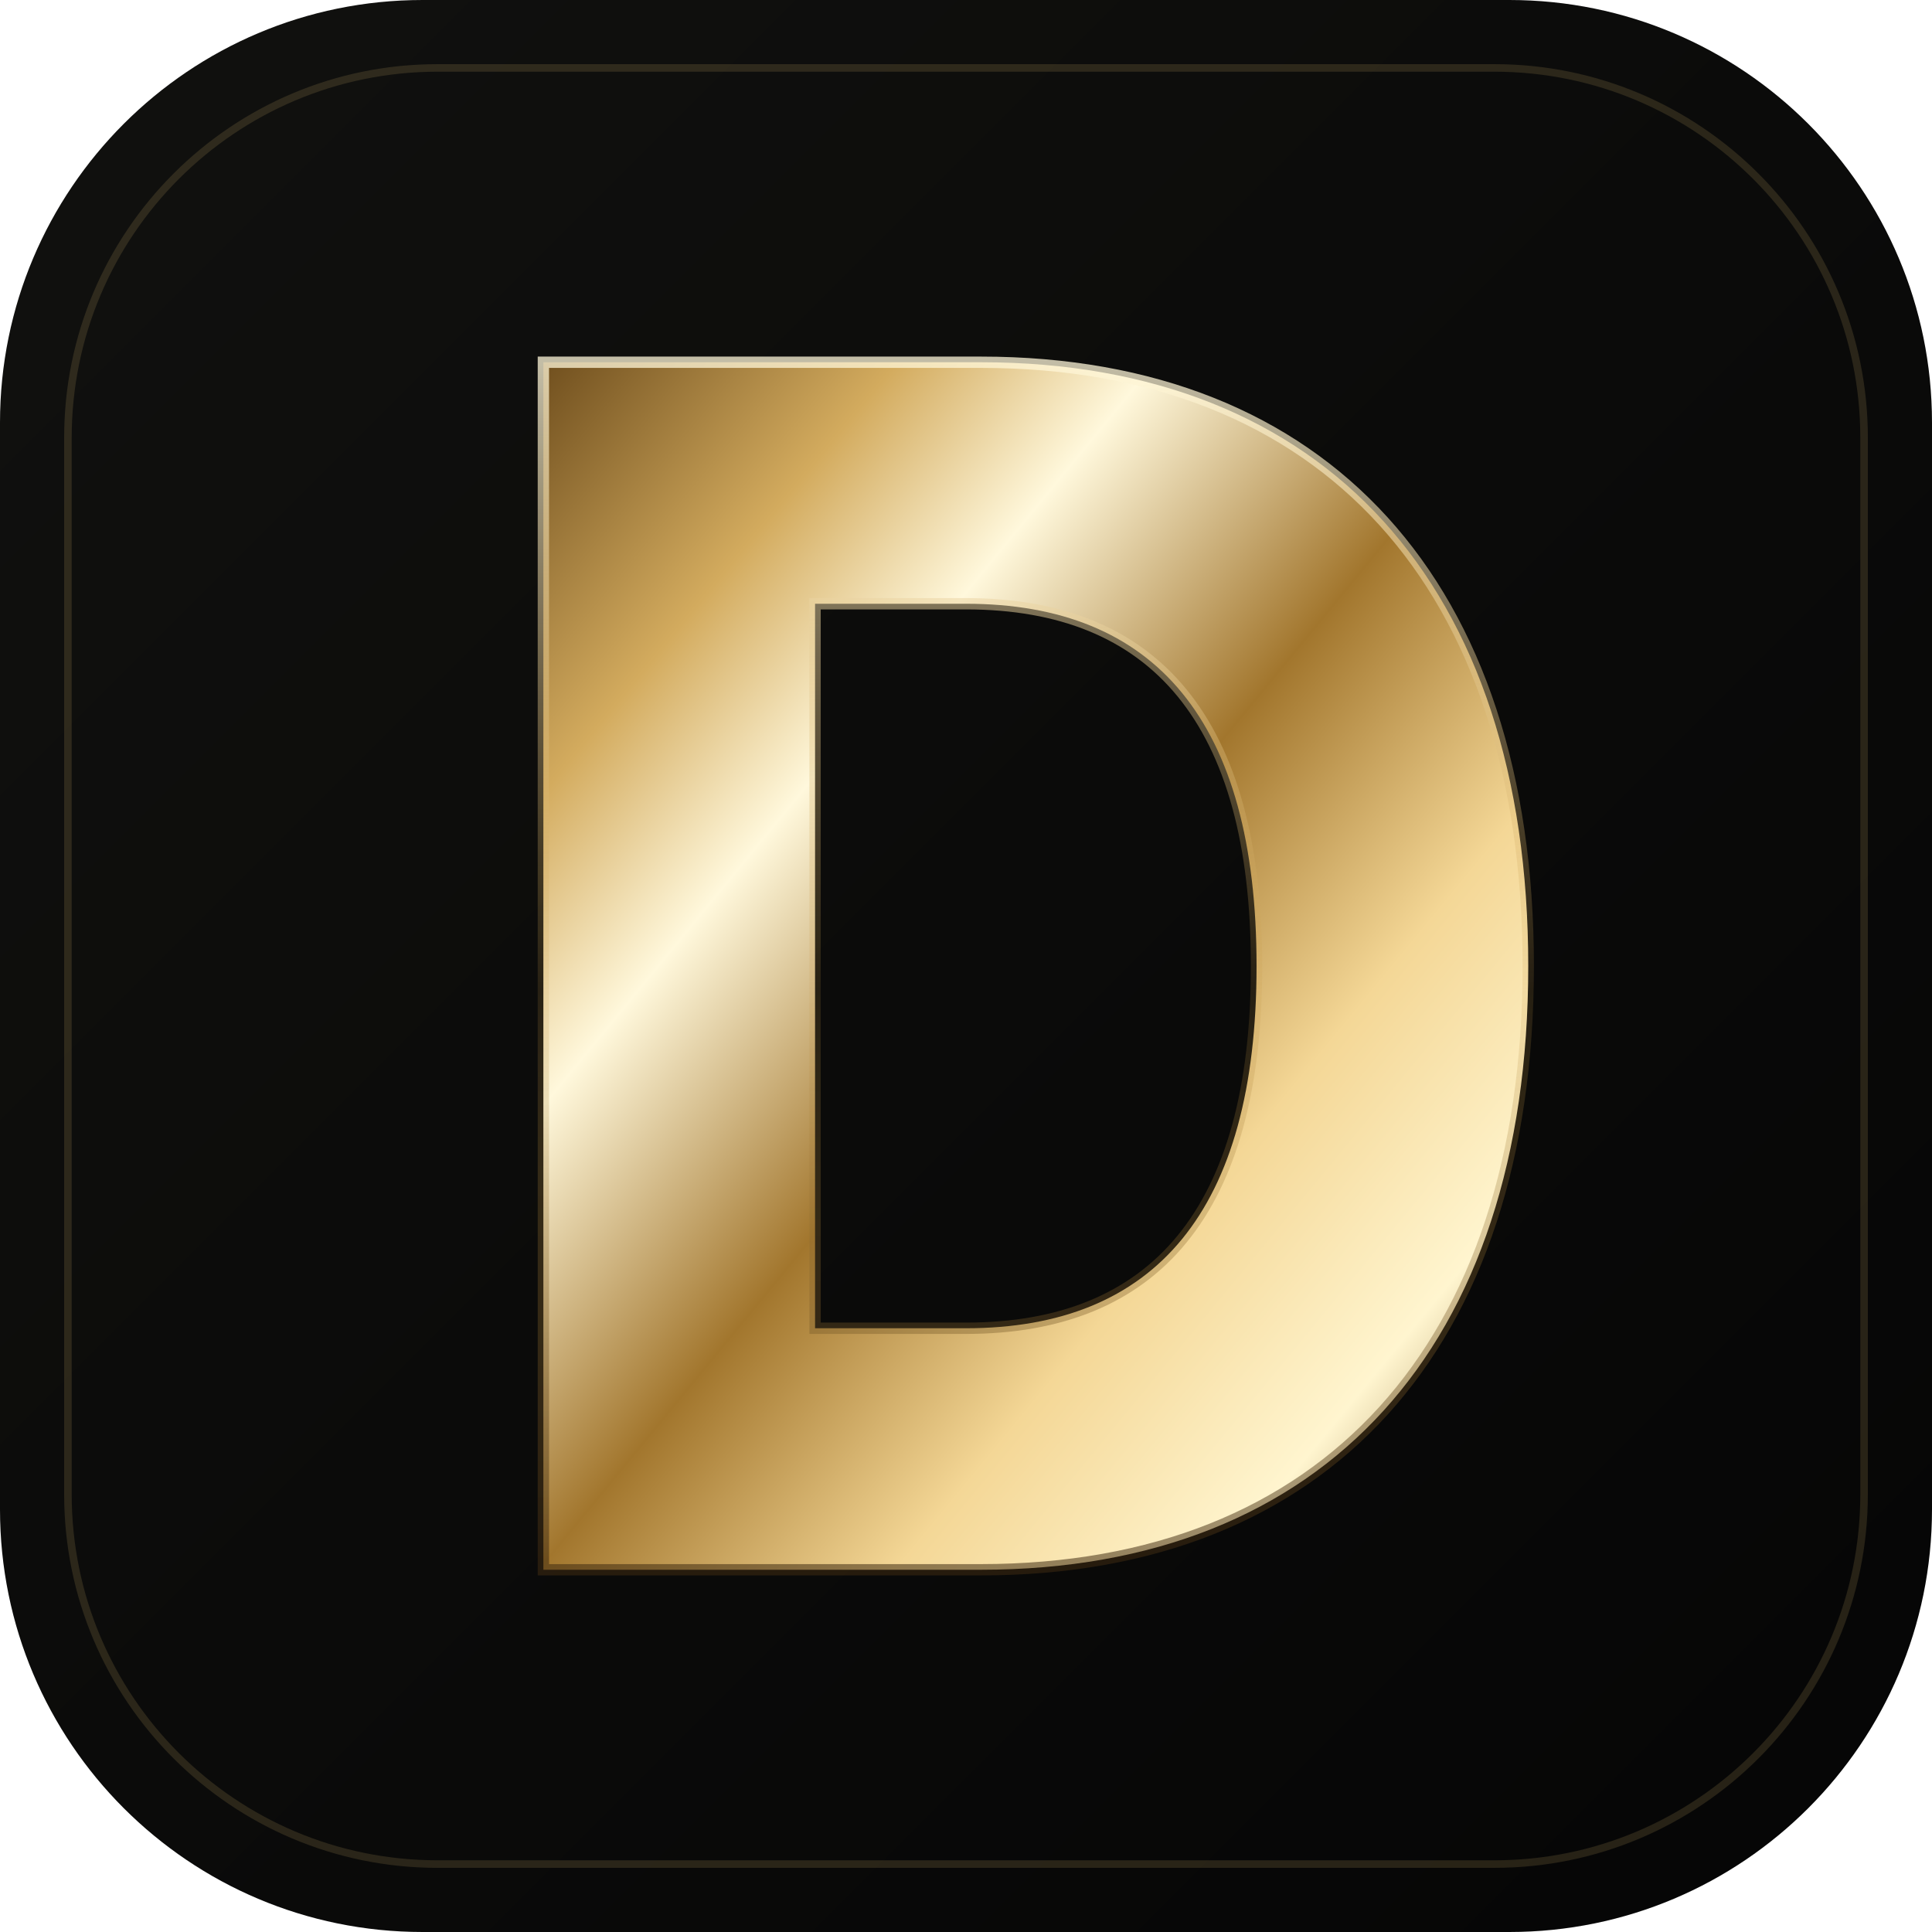
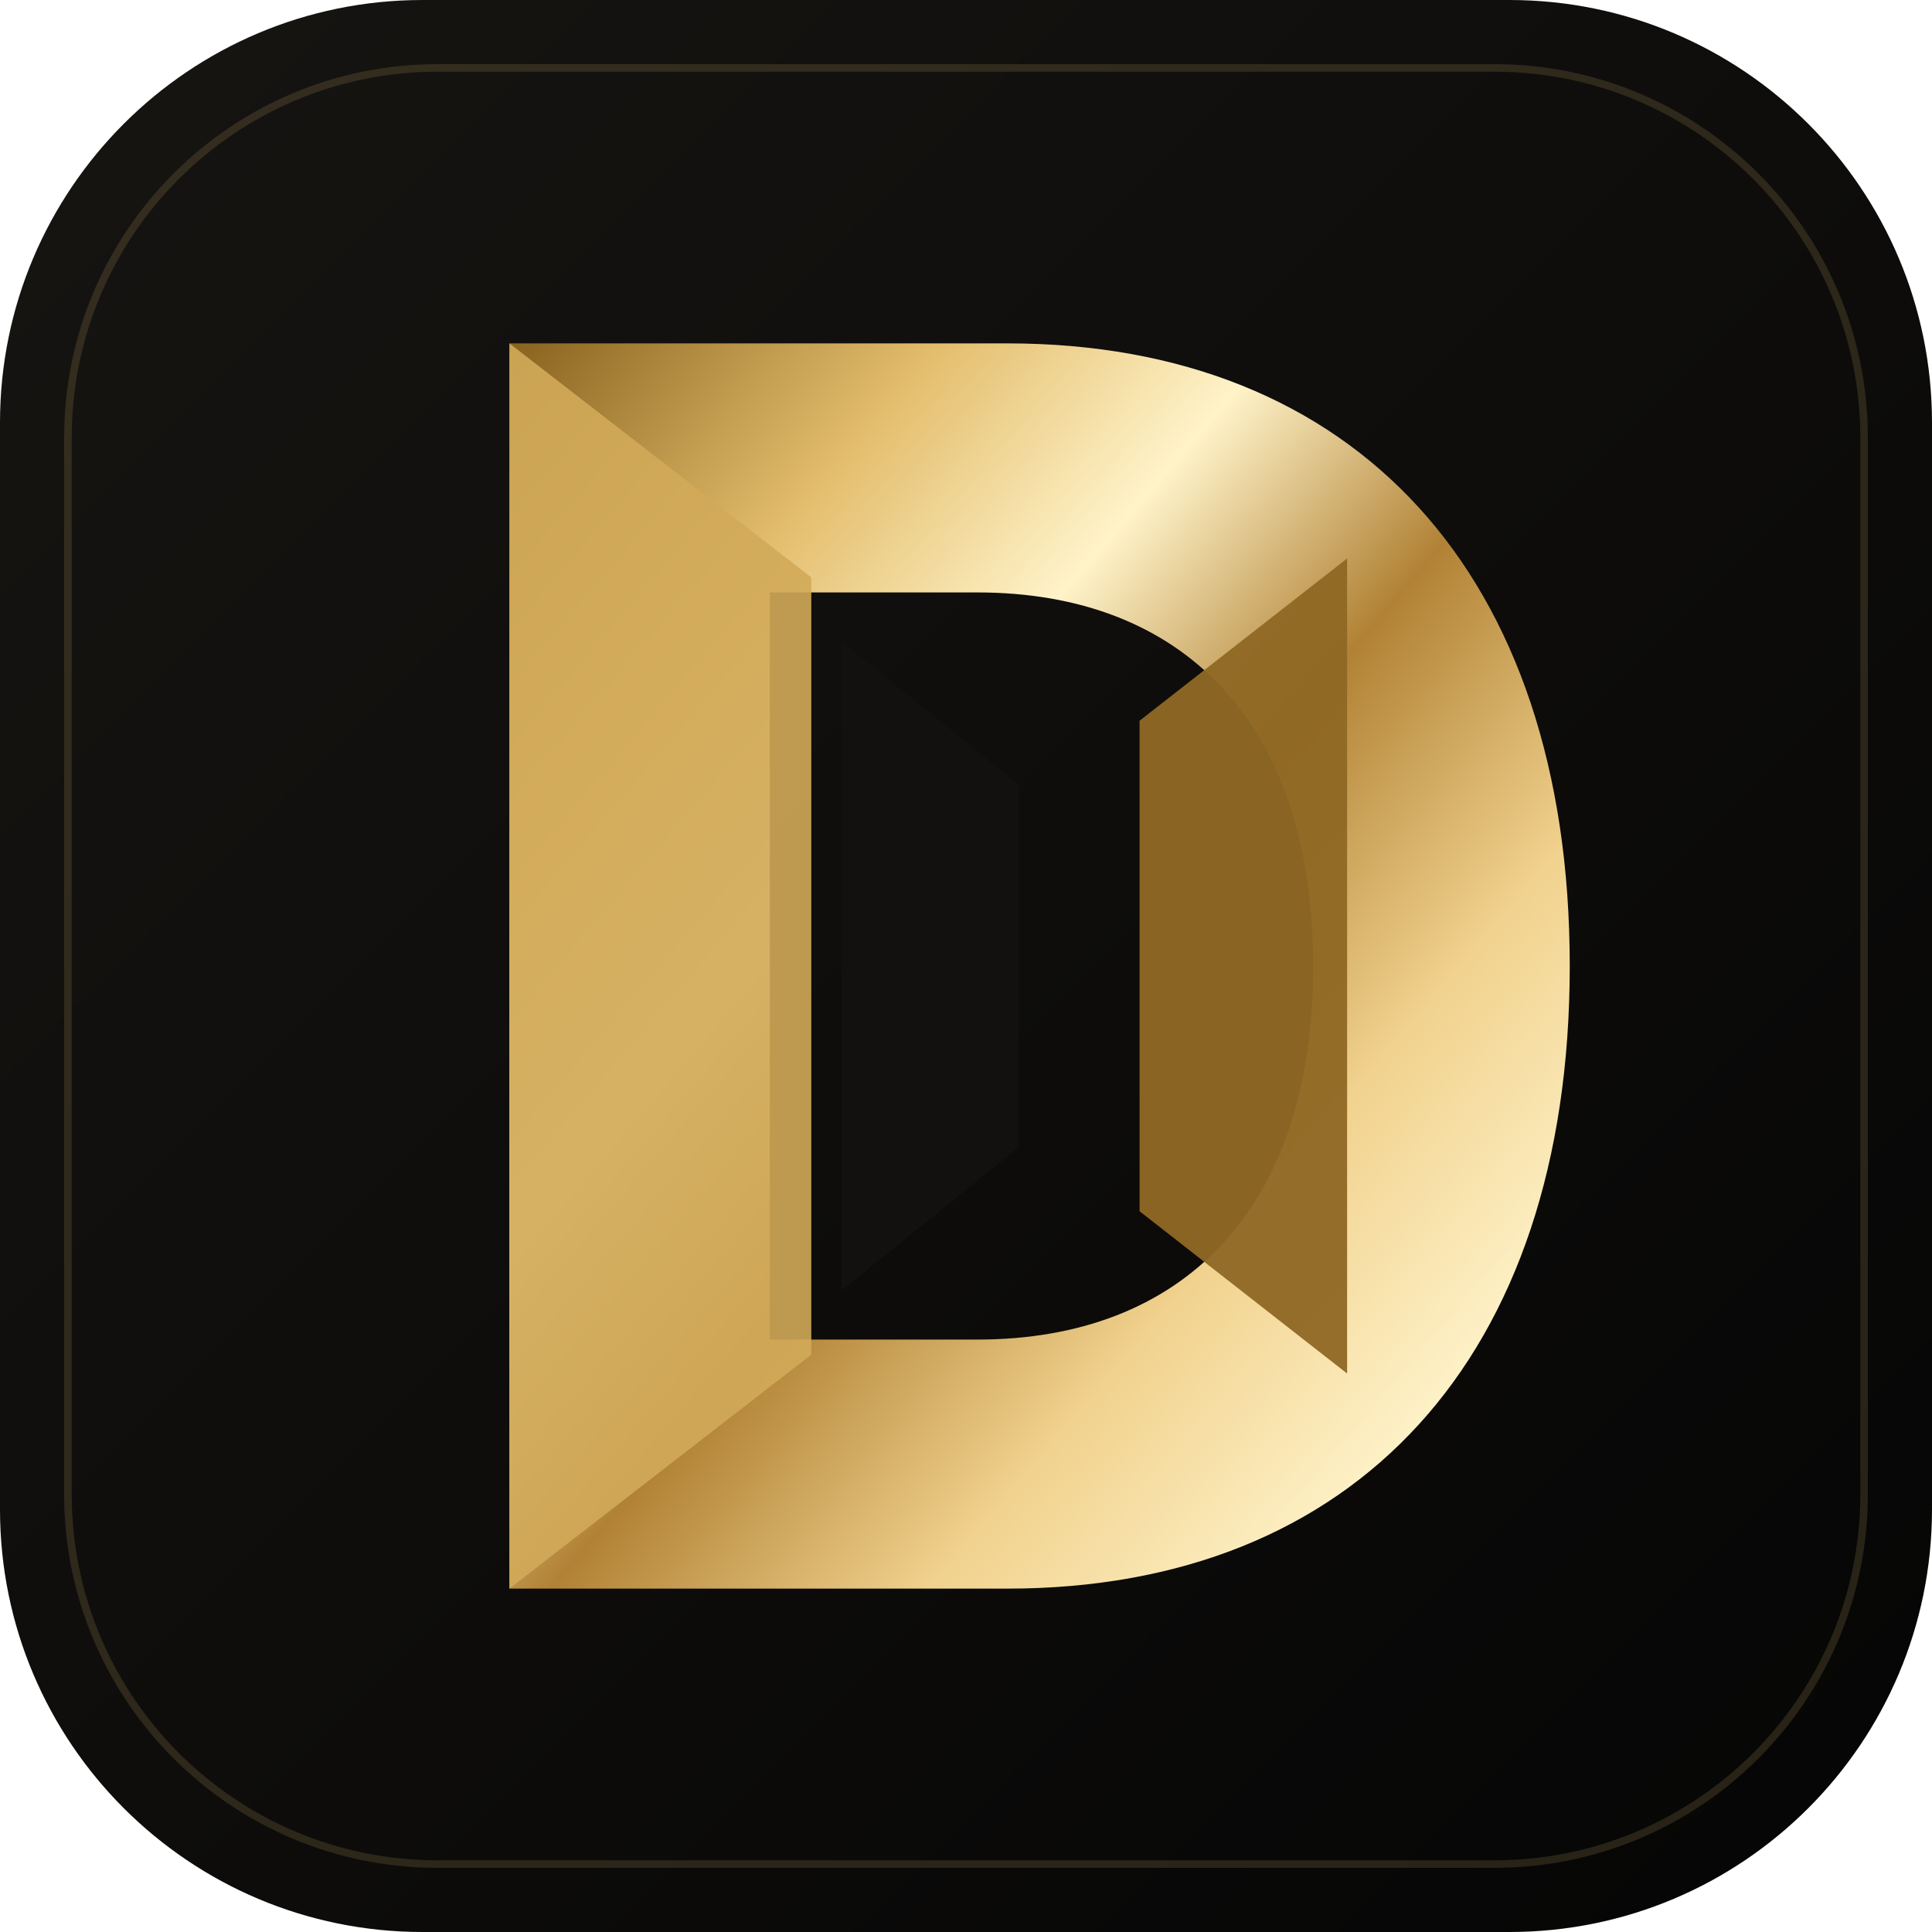
<svg xmlns="http://www.w3.org/2000/svg" viewBox="0 0 512 512" role="img" aria-label="Dinliminate">
  <defs>
    <linearGradient id="bg" x1="0" y1="0" x2="1" y2="1">
-       <stop offset="0" stop-color="#11110f" />
+       <stop offset="0" stop-color="#171512" />
      <stop offset="1" stop-color="#050505" />
    </linearGradient>
    <linearGradient id="gold" x1="0" y1="0" x2="1" y2="1">
-       <stop offset="0" stop-color="#6f4e1d" />
-       <stop offset=".18" stop-color="#d3ab5e" />
-       <stop offset=".31" stop-color="#fff8dc" />
-       <stop offset=".5" stop-color="#a2762d" />
-       <stop offset=".68" stop-color="#f4d796" />
-       <stop offset=".84" stop-color="#fff5cf" />
-       <stop offset="1" stop-color="#79551d" />
-     </linearGradient>
-     <linearGradient id="edge" x1="0" y1="0" x2="0" y2="1">
-       <stop offset="0" stop-color="#fff7d9" stop-opacity=".75" />
-       <stop offset=".52" stop-color="#c79a47" stop-opacity=".15" />
-       <stop offset="1" stop-color="#3d2910" stop-opacity=".55" />
+       <stop offset="0" stop-color="#8a641f" />
+       <stop offset=".2" stop-color="#e3bd6c" />
+       <stop offset=".36" stop-color="#fff3c9" />
+       <stop offset=".52" stop-color="#b18235" />
+       <stop offset=".7" stop-color="#f1d28e" />
+       <stop offset=".88" stop-color="#fff4cc" />
+       <stop offset="1" stop-color="#7d5a20" />
    </linearGradient>
  </defs>
  <rect width="512" height="512" rx="112" fill="url(#bg)" />
  <rect x="18" y="18" width="476" height="476" rx="98" fill="none" stroke="#d6b56f" stroke-opacity=".16" stroke-width="2" />
-   <path d="M144 96h116c91 0 145 59 145 160s-54 160-145 160H144V96Zm72 64v192h40c50 0 77-31 77-96s-27-96-77-96h-40Z" fill="url(#gold)" stroke="url(#edge)" stroke-width="3" />
+   <path d="M135 91h132c92 0 149 61 149 165s-57 165-149 165H135V91Zm69 66v198h55c54 0 89-34 89-99s-35-99-89-99h-55Z" fill="url(#gold)" />
+   <path d="M135 91v330l80-62V153Z" fill="#d2aa59" opacity=".9" />
+   <path d="M357 148v216l-55-43V191Z" fill="#8f6824" opacity=".95" />
+   <path d="M223 170v172l47-38V208Z" fill="#12110f" opacity=".95" />
</svg>
